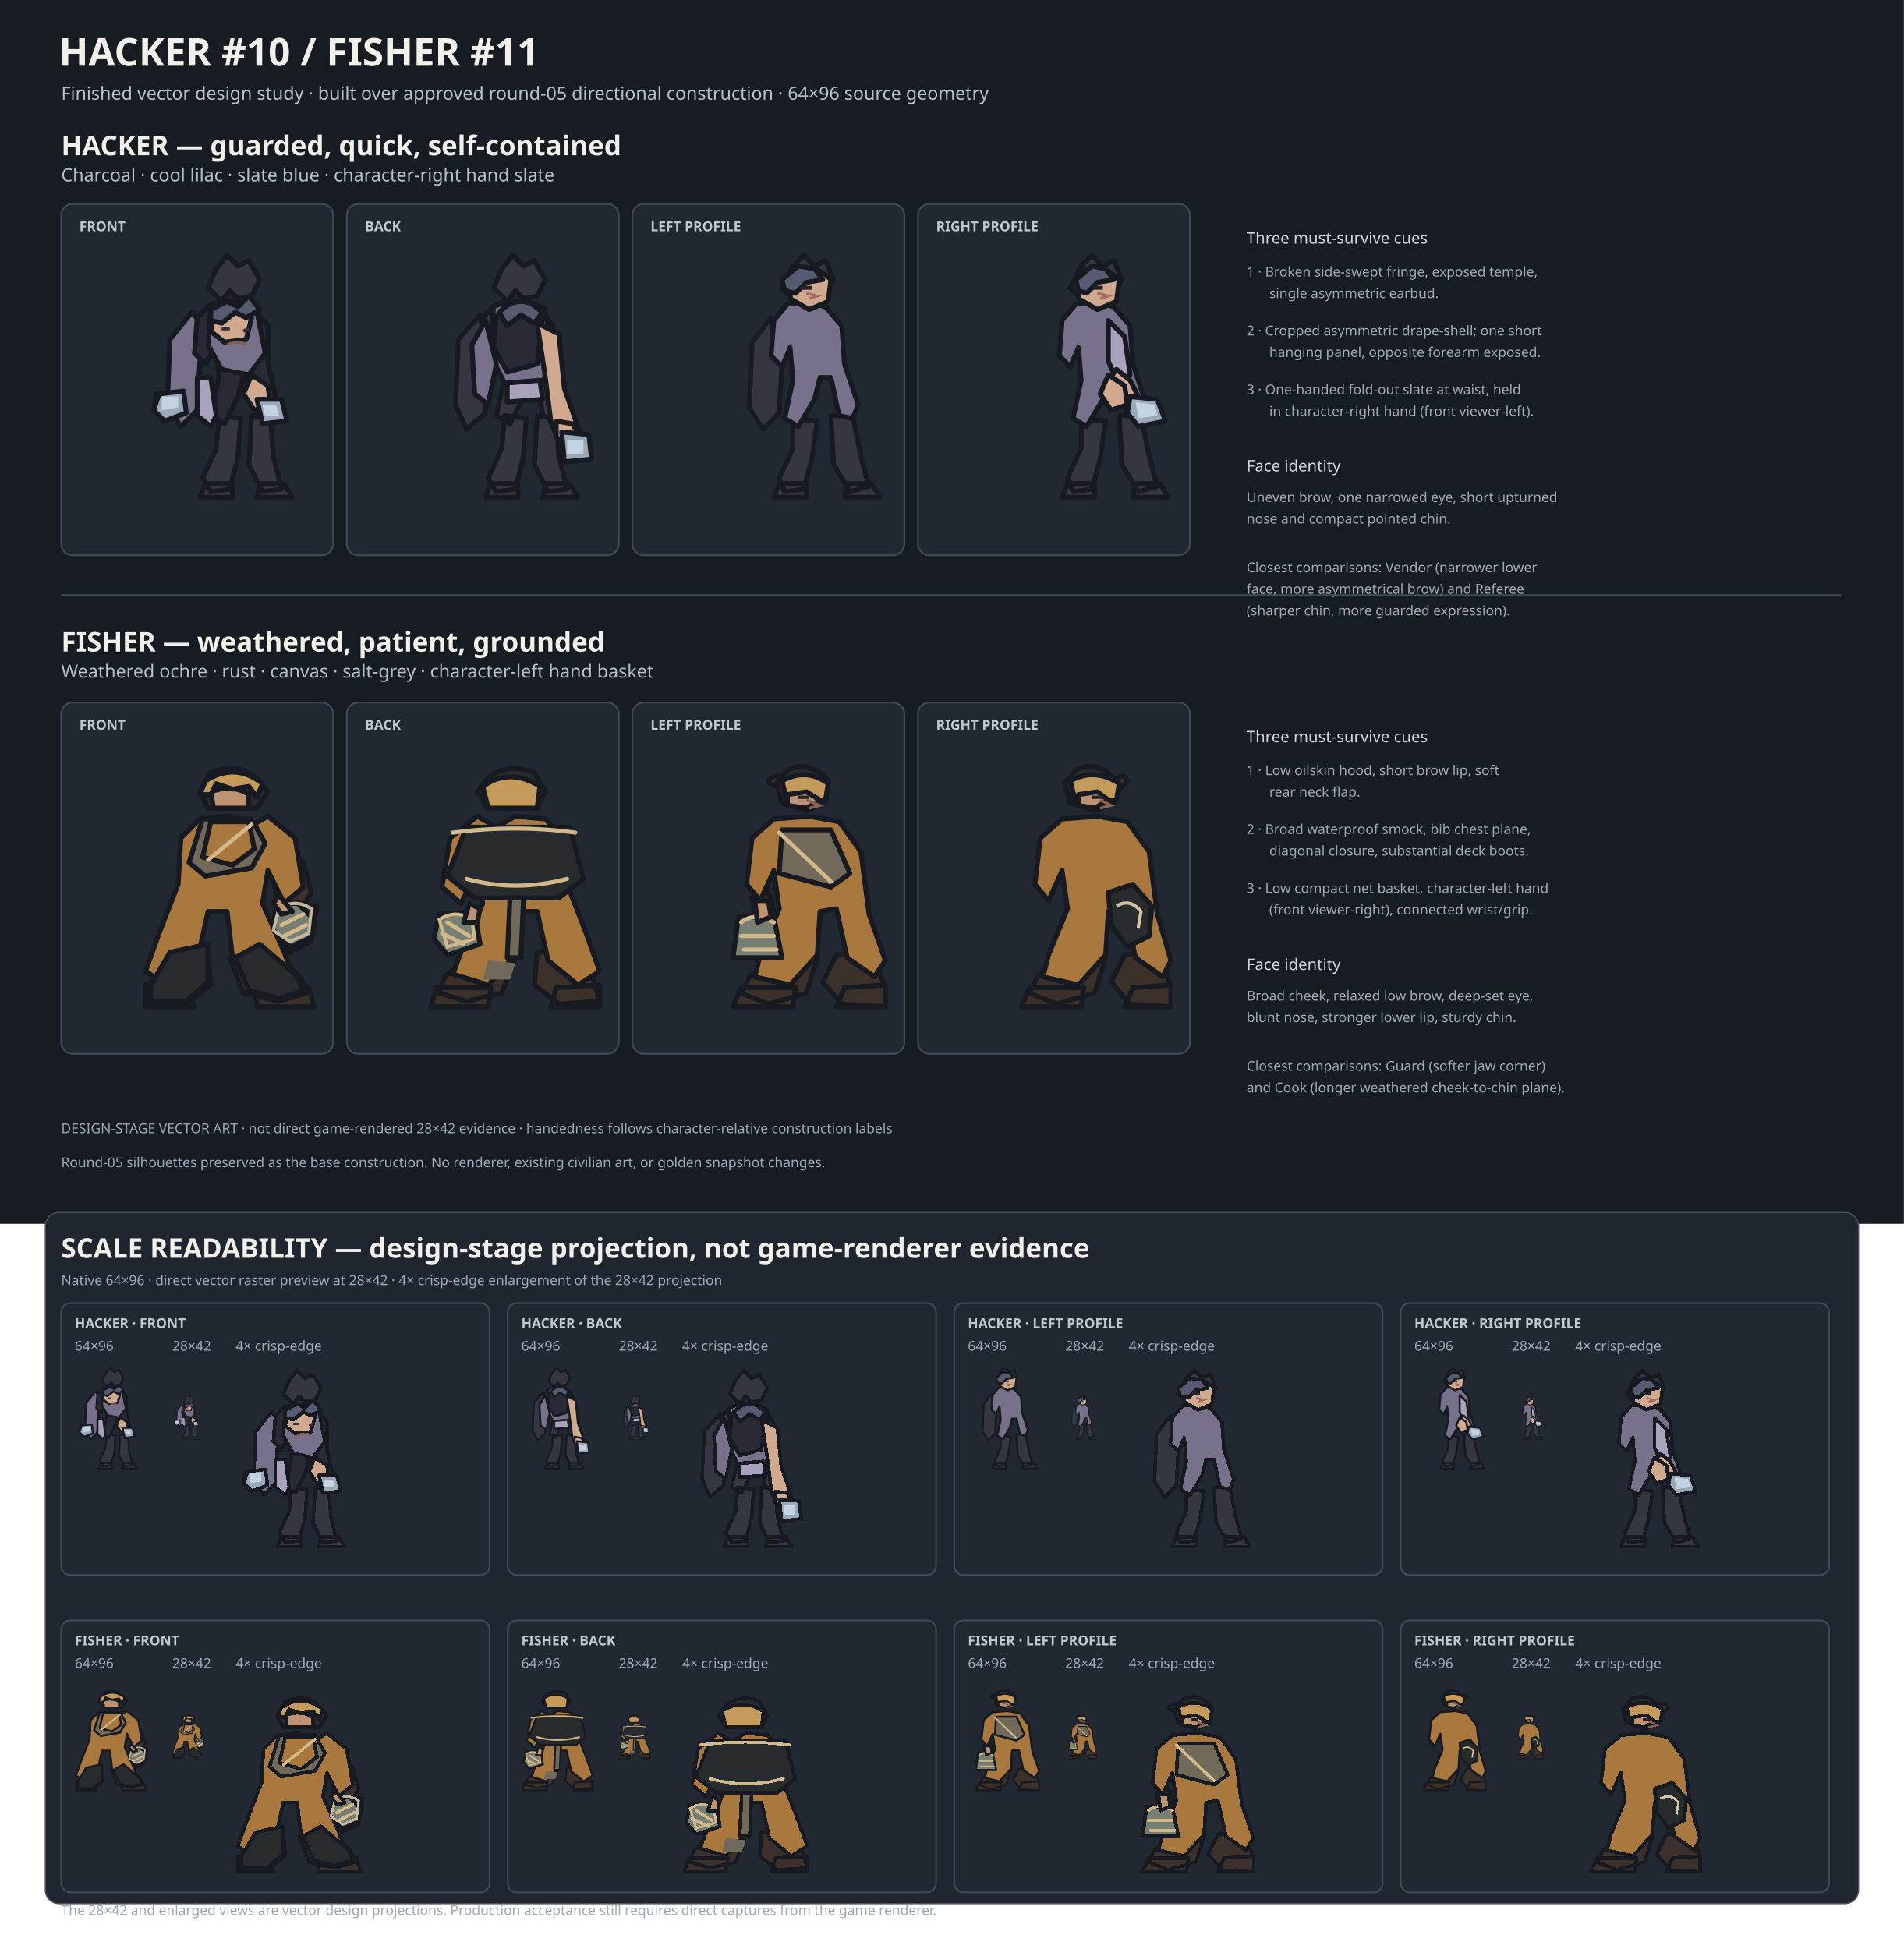
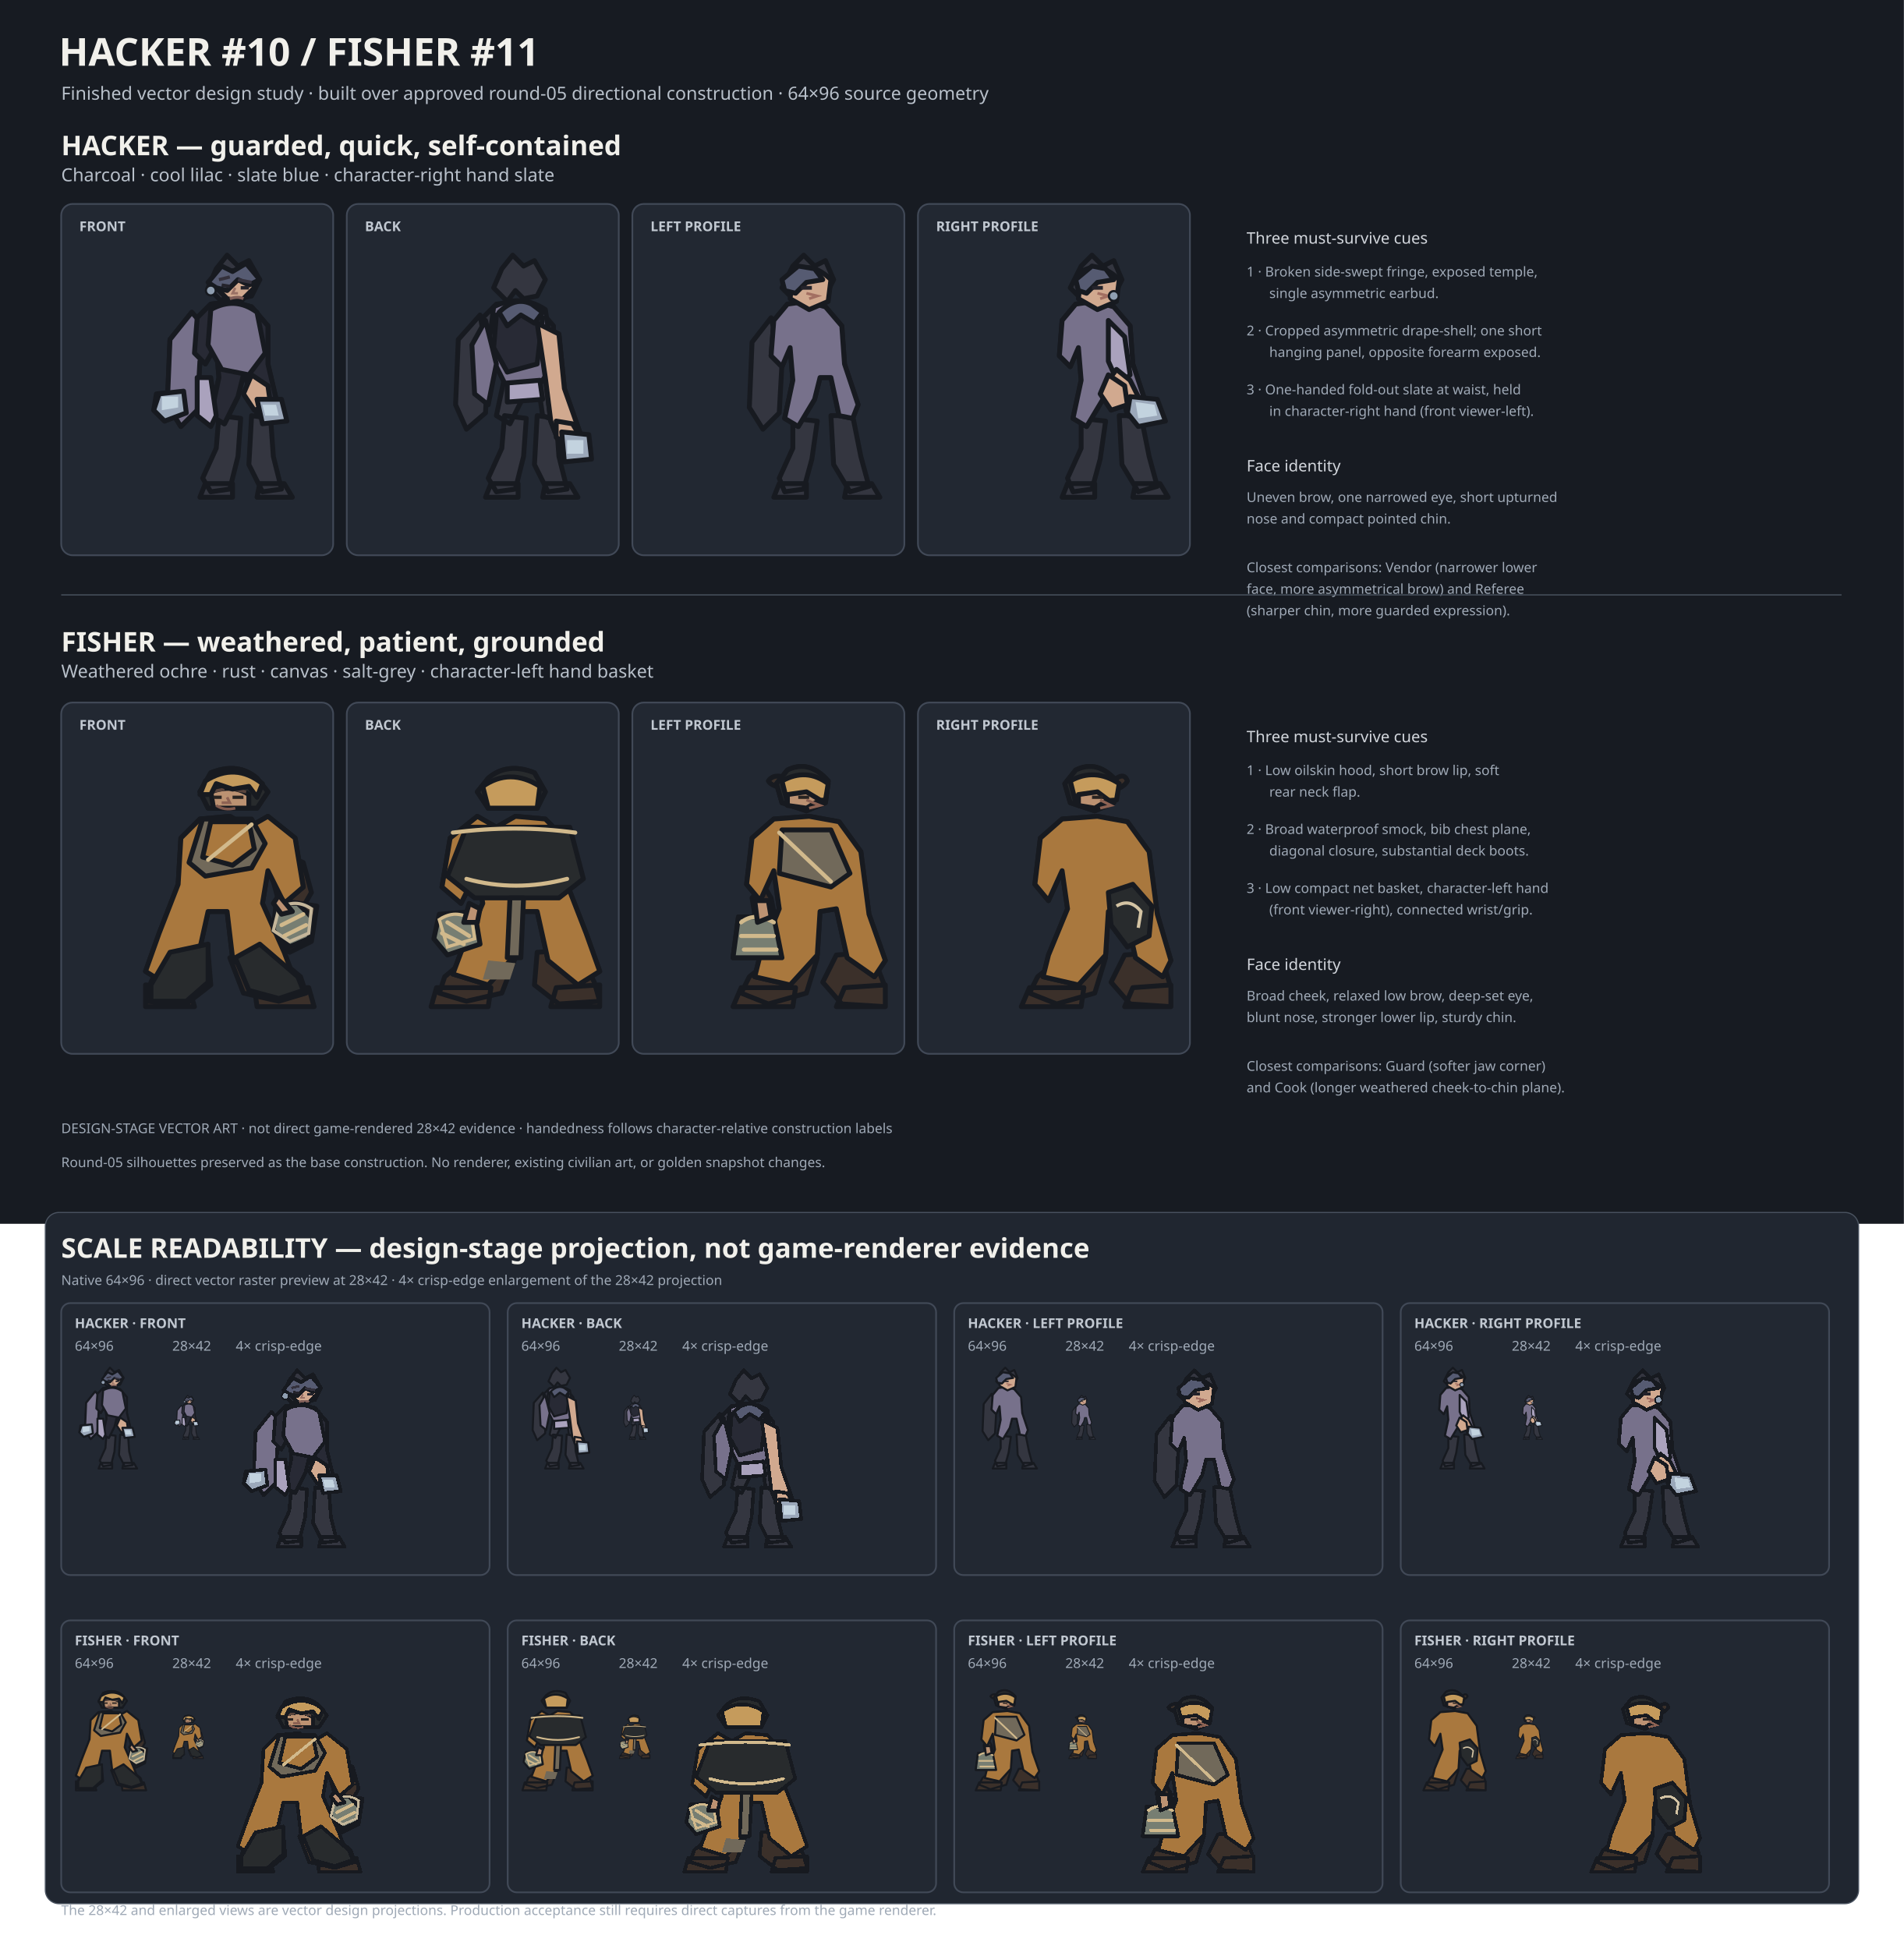
<svg xmlns="http://www.w3.org/2000/svg" width="1680" height="1720" viewBox="0 0 1680 1720" role="img" aria-labelledby="title desc">
  <defs>
    <style>
 .bg{fill:#171b22}.panel{fill:#222832;stroke:#414957;stroke-width:1.5}.h{font:700 34px sans-serif;fill:#f1f0eb}.sub{font:16px sans-serif;fill:#b8c0ca}.name{font:700 24px sans-serif;fill:#f1f0eb}.dir{font:700 12px sans-serif;fill:#c1c8d1}.note{font:14px sans-serif;fill:#d2d6dc}.small{font:12px sans-serif;fill:#9fa9b6}
 .ink{stroke:#171a20;stroke-width:1.8;stroke-linejoin:round;stroke-linecap:round}
 .hbody{fill:#343640}.hshell{fill:#77718b}.hlight{fill:#aaa2bd}.hbase{fill:#282a35}.hskin{fill:#d1a98f}.hdeep{fill:#565b72}.hprop{fill:#9ba8ba}.hglass{fill:#c3d3df}
 .fbody{fill:#3b302a}.fshell{fill:#a9783e}.flight{fill:#c59b5c}.fcanvas{fill:#71695a}.fskin{fill:#bc9272}.fdeep{fill:#282b2d}.fprop{fill:#777e72}.fline{fill:none;stroke:#d1b98c;stroke-width:1.5;stroke-linecap:round}
 </style>
    <path id="hFront" d="M27 8 L31 3 35 7 39 5 43 12 40 18 35 19 32 16 29 20 24 15Z M25 21 L20 26 19 39 23 43 27 36 28 48 25 62 30 65 35 55 37 47 40 48 42 62 47 64 50 60 46 43 46 29 40 22 33 20Z M28 62 L36 63 35 77 32 89 25 90 22 85 27 74Z M40 62 L47 63 48 77 51 89 44 90 39 80Z M23 87 L33 87 33 92 21 92Z M43 87 L52 87 55 92 42 92Z M18 24 L10 34 9 58 14 66 20 60 21 42 26 33Z M39 34 L45 40 46 51 41 55 37 47Z M5 54 L14 53 15 61 8 64 4 60Z" />
    <path id="hBack" d="M27 8 L31 3 35 7 39 5 43 12 40 18 35 19 32 16 29 20 24 15Z M25 21 L20 26 19 39 23 43 27 36 28 48 25 62 30 65 35 55 37 47 40 48 42 62 47 64 50 60 46 43 46 29 40 22 33 20Z M28 62 L36 63 35 77 32 89 25 90 22 85 27 74Z M40 62 L47 63 48 77 51 89 44 90 39 80Z M23 87 L33 87 33 92 21 92Z M43 87 L52 87 55 92 42 92Z M19 25 L11 34 10 58 14 67 21 61 22 42Z M40 28 L48 32 50 52 56 69 50 77 45 64 43 48Z" />
    <path id="hLeft" d="M29 7 L33 3 37 7 41 5 44 12 41 18 36 19 33 16 30 20 25 15Z M27 21 L22 27 21 40 25 44 28 37 29 49 26 63 31 66 37 56 39 48 43 48 46 62 51 63 53 58 48 43 47 29 41 22 34 20Z M29 63 L38 64 36 78 33 89 26 90 24 85 29 74Z M43 62 L51 62 54 77 57 88 50 90 44 80Z M24 87 L34 87 34 92 22 92Z M49 87 L58 87 61 92 48 92Z M21 26 L14 35 13 59 18 67 24 61 25 43Z" />
    <path id="hRight" d="M30 7 L34 3 38 7 42 5 45 12 42 18 37 19 34 16 31 20 26 15Z M28 21 L23 27 22 40 26 44 29 37 30 49 27 63 32 66 38 56 40 48 44 48 47 62 52 63 54 58 49 43 48 29 42 22 35 20Z M30 63 L39 64 37 78 34 89 27 90 25 85 30 74Z M44 62 L52 62 55 77 58 88 51 90 45 80Z M25 87 L35 87 35 92 23 92Z M50 87 L59 87 62 92 49 92Z" />
    <path id="fFront" d="M22 12 Q29 6 39 10 L43 17 40 23 22 23 18 17Z M18 26 L8 34 5 52 12 58 18 46 20 58 12 76 9 84 22 88 31 78 33 61 40 61 44 79 55 88 63 83 58 69 51 51 50 34 43 27 32 26 25 30Z M18 75 L32 78 27 91 14 94 4 91 6 85Z M40 76 L55 75 61 87 63 94 48 95 39 88Z M3 89 L23 89 22 96 1 96Z M47 89 L63 88 63 96 45 96Z M5 43 L12 40 16 50 13 61 6 61 2 54Z M0 59 L13 57 16 69 10 76 2 72Z" />
    <path id="fBack" d="M22 12 Q29 6 39 10 L43 17 40 23 22 23 18 17Z M18 26 L8 34 5 52 12 58 18 46 20 58 12 76 9 84 22 88 31 78 33 61 40 61 44 79 55 88 63 83 58 69 51 51 50 34 43 27 32 26 25 30Z M18 75 L32 78 27 91 14 94 4 91 6 85Z M40 76 L55 75 61 87 63 94 48 95 39 88Z M3 89 L23 89 22 96 1 96Z M47 89 L63 88 63 96 45 96Z" />
    <path id="fLeft" d="M27 9 Q35 5 42 13 L41 21 34 24 25 21 23 14Z M27 12 Q22 10 20 13 Q21 15 27 16Z M22 27 L14 34 12 51 17 57 22 46 24 60 17 77 15 85 28 88 38 77 39 61 45 60 49 78 59 85 63 79 57 62 54 39 46 28 35 26Z M23 77 L38 78 34 91 20 95 10 91 13 85Z M45 77 L58 76 63 89 63 96 47 95 40 87Z M10 89 L30 89 29 96 7 96Z M48 89 L63 88 63 96 45 96Z M18 51 L14 56 15 62 19 65 22 61 21 56Z M9 63 L22 63 25 78 7 78Z" />
    <path id="fRight" d="M28 9 Q36 5 43 13 L42 21 35 24 26 21 24 14Z M43 12 Q46 10 47 13 Q46 15 43 16Z M23 27 L15 34 13 51 18 57 23 46 25 60 18 77 16 85 29 88 39 77 40 61 46 60 50 78 60 85 63 79 58 62 55 39 47 28 36 26Z M24 77 L39 78 35 91 21 95 11 91 14 85Z M46 77 L59 76 63 89 63 96 48 95 41 87Z M11 89 L31 89 30 96 8 96Z M49 89 L63 88 63 96 46 96Z M40 54 L49 51 56 59 55 70 47 74 41 66Z" />
  </defs>
  <rect class="bg" width="1680" height="1080" />
  <text x="52" y="58" class="h">HACKER #10  /  FISHER #11</text>
  <text x="54" y="88" class="sub">Finished vector design study · built over approved round-05 directional construction · 64×96 source geometry</text>
  <text x="54" y="137" class="name">HACKER — guarded, quick, self-contained</text>
  <text x="54" y="160" class="sub">Charcoal · cool lilac · slate blue · character-right hand slate</text>
  <g transform="translate(54 180)">
    <g transform="translate(0 0)">
      <rect class="panel" width="240" height="310" rx="10" />
      <text x="16" y="24" class="dir">FRONT</text>
      <g id="hacker-front-art" transform="translate(72 38) scale(2.4 2.4)">
        <use href="#hFront" class="hbody ink" />
        <path d="M18 24 L10 34 9 58 14 66 20 60 21 42 26 33Z" class="hshell ink" />
        <path d="M25 21 L20 26 19 39 23 43 27 36 28 48 25 62 30 65 35 55 37 47 40 48 42 62 47 64 50 60 46 43 46 29 40 22 33 20Z" class="hbase ink" />
        <path d="M25 23 Q34 18 42 24 L45 39 39 47 29 45 24 36Z" class="hshell ink" />
-         <path d="M26 25 Q33 22 40 26 L38 34 30 35 25 31Z" class="hskin ink" />
-         <path d="M25 23 L31 20 35 22 39 18 43 23 38 26 34 24 29 28 25 27Z" class="hdeep ink" />
-         <path d="M29 30 L32 30 M37 31 L39 30" stroke="#34313c" stroke-width="1.3" fill="none" />
-         <path d="M31 36 Q35 34 38 36" stroke="#815f59" stroke-width="1.1" fill="none" />
+         <path d="M27 10 Q34 7 40 11 L41 15 36 20 31 19 27 15Z" class="hskin ink" />
+         <path d="M24 13 L29 7 33 9 38 6 43 12 39 14 35 12 31 16 27 15Z" class="hdeep ink" />
+         <path d="M28 12 L32 11 M35 12 L40 13" stroke="#34313c" stroke-width="1.2" fill="none" />
+         <path d="M29 14 L32 14.5 M36 15 L39 15" stroke="#24232b" stroke-width="1.25" fill="none" />
+         <path d="M34 15 L33 17 35 17" stroke="#9a7165" stroke-width="0.9" fill="none" />
+         <path d="M32 19 Q35 18 37 19" stroke="#815f59" stroke-width="1.1" fill="none" />
+         <circle cx="25" cy="16" r="1.8" fill="#8f9eb0" stroke="#171a20" stroke-width="0.8" />
        <path d="M6 54 L15 53 16 61 8 64 4 60Z" class="hprop ink" />
        <path d="M7 55 L13 55 13 59 7 60Z" class="hglass" />
        <path d="M40 47 L46 51 47 58 41 60 37 54Z" class="hskin ink" />
        <path d="M42 56 L51 56 53 64 44 65Z" class="hprop ink" />
        <path d="M44 58 L49 58 50 62 45 62Z" class="hglass" />
        <path d="M20 48 L25 48 27 62 25 66 20 62Z" class="hlight ink" />
      </g>
    </g>
    <g transform="translate(252 0)">
      <rect class="panel" width="240" height="310" rx="10" />
      <text x="16" y="24" class="dir">BACK</text>
      <g id="hacker-back-art" transform="translate(72 38) scale(2.4 2.4)">
        <use href="#hBack" class="hbody ink" />
        <path d="M24 22 Q34 17 43 23 L46 43 40 52 28 50 22 38Z" class="hshell ink" />
        <path d="M25 25 Q34 21 42 26 L40 43 29 46 24 37Z" class="hbase ink" />
        <path d="M26 24 Q32 18 38 21 L42 24 39 28 34 25 29 29Z" class="hdeep ink" />
        <path d="M21 27 L16 36 17 54 22 58 25 43Z" class="hshell ink" />
        <path d="M40 28 L48 32 50 52 56 69 50 77 45 64 43 48Z" class="hskin ink" />
        <path d="M29 50 L41 49 42 56 29 57Z" class="hlight ink" />
        <path d="M47 64 L53 65 56 70 52 73 47 70Z" class="hskin ink" />
        <path d="M49 68 L59 69 60 78 50 79Z" class="hprop ink" />
        <path d="M51 71 L57 71 57 76 51 76Z" class="hglass" />
      </g>
    </g>
    <g transform="translate(504 0)">
      <rect class="panel" width="240" height="310" rx="10" />
      <text x="16" y="24" class="dir">LEFT PROFILE</text>
      <g id="hacker-left-art" transform="translate(72 38) scale(2.4 2.4)">
        <use href="#hLeft" class="hbody ink" />
        <path d="M27 21 L22 27 21 40 25 44 28 37 29 49 26 63 31 66 37 56 39 48 43 48 46 62 51 63 53 58 48 43 47 29 41 22 34 20Z" class="hshell ink" />
        <path d="M29 9 Q36 5 43 12 L42 20 35 23 28 19Z" class="hskin ink" />
        <path d="M25 12 L31 7 37 8 40 12 34 13 30 17 26 16Z" class="hdeep ink" />
        <path d="M32 15 L36 15" stroke="#24232b" stroke-width="1.4" />
        <path d="M34 17 L38 18 35 19" stroke="#a36f62" stroke-width="1" fill="none" />
      </g>
    </g>
    <g transform="translate(756 0)">
      <rect class="panel" width="240" height="310" rx="10" />
      <text x="16" y="24" class="dir">RIGHT PROFILE</text>
      <g id="hacker-right-art" transform="translate(72 38) scale(2.4 2.4)">
        <use href="#hRight" class="hbody ink" />
        <path d="M28 21 L23 27 22 40 26 44 29 37 30 49 27 63 32 66 38 56 40 48 44 48 47 62 52 63 54 58 49 43 48 29 42 22 35 20Z" class="hshell ink" />
        <path d="M30 9 Q37 5 44 12 L43 20 36 23 29 19Z" class="hskin ink" />
        <path d="M28 12 L34 7 39 8 42 12 36 13 32 17 29 16Z" class="hdeep ink" />
        <path d="M34 15 L38 15" stroke="#24232b" stroke-width="1.4" />
        <path d="M36 17 L40 18 37 19" stroke="#a36f62" stroke-width="1" fill="none" />
+         <circle cx="42" cy="18" r="1.8" fill="#8f9eb0" stroke="#171a20" stroke-width="0.8" />
        <path d="M40 27 L46 33 48 47 44 51 40 42Z" class="hlight ink" />
        <path d="M43 45 L48 49 51 55 48 58 43 54 40 49Z" class="hskin ink" />
        <path d="M48 55 L58 56 61 64 51 66 47 61Z" class="hprop ink" />
        <path d="M50 57 L57 58 58 62 51 63Z" class="hglass" />
        <path d="M40 47 L46 51 47 58 41 60 37 54Z" class="hskin ink" />
      </g>
    </g>
  </g>
  <text x="1100" y="215" class="note">Three must-survive cues</text>
  <text x="1100" y="244" class="small">1 · Broken side-swept fringe, exposed temple,</text>
  <text x="1120" y="263" class="small">single asymmetric earbud.</text>
  <text x="1100" y="296" class="small">2 · Cropped asymmetric drape-shell; one short</text>
  <text x="1120" y="315" class="small">hanging panel, opposite forearm exposed.</text>
  <text x="1100" y="348" class="small">3 · One-handed fold-out slate at waist, held</text>
  <text x="1120" y="367" class="small">in character-right hand (front viewer-left).</text>
  <text x="1100" y="416" class="note">Face identity</text>
  <text x="1100" y="443" class="small">Uneven brow, one narrowed eye, short upturned</text>
  <text x="1100" y="462" class="small">nose and compact pointed chin.</text>
  <text x="1100" y="505" class="small">Closest comparisons: Vendor (narrower lower</text>
  <text x="1100" y="524" class="small">face, more asymmetrical brow) and Referee</text>
  <text x="1100" y="543" class="small">(sharper chin, more guarded expression).</text>
  <line x1="54" y1="525" x2="1625" y2="525" stroke="#4a5360" />
  <text x="54" y="575" class="name">FISHER — weathered, patient, grounded</text>
  <text x="54" y="598" class="sub">Weathered ochre · rust · canvas · salt-grey · character-left hand basket</text>
  <g transform="translate(54 620)">
    <g transform="translate(0 0)">
      <rect class="panel" width="240" height="310" rx="10" />
      <text x="16" y="24" class="dir">FRONT</text>
      <g id="fisher-front-art" transform="translate(72 38) scale(2.4 2.4)">
        <g transform="translate(64 0) scale(-1 1)">
          <use href="#fFront" class="fbody ink" />
          <path d="M18 26 L8 34 5 52 12 58 18 46 20 58 12 76 9 84 22 88 31 78 33 61 40 61 44 79 55 88 63 83 58 69 51 51 50 34 43 27 32 26 25 30Z" class="fshell ink" />
          <path d="M22 12 Q29 6 39 10 L43 17 40 23 22 23 18 17Z" class="fdeep ink" />
          <path d="M25 18 Q31 14 39 17 L38 23 25 23Z" class="fskin ink" />
+           <path d="M26 17 L31 16 M34 16 L39 17" stroke="#5a453d" stroke-width="1.1" fill="none" />
+           <path d="M27 19 L31 19 M35 19 L38 19" stroke="#282321" stroke-width="1.2" fill="none" />
+           <path d="M33 19 L32 21 35 21" stroke="#8d6253" stroke-width="1" fill="none" />
+           <path d="M30 23 Q34 24 37 22" stroke="#80594d" stroke-width="1" fill="none" />
          <path d="M20 14 Q30 6 41 13 L43 18 39 18 37 14 31 16 25 15 22 19Z" class="flight ink" />
          <path d="M24 27 L42 27 47 43 41 48 24 45 19 36Z" class="fcanvas ink" />
          <path d="M25 28 L39 28 42 41 31 44 23 38Z" class="fshell ink" />
          <path d="M24 29 L40 42" class="fline" />
          <path d="M7 58 L15 58 16 68 10 74 3 71 1 64Z" class="fprop ink" />
          <path d="M2 60 Q8 56 14 60 L16 68 10 72 3 69Z" fill="none" stroke="#c4b69a" stroke-width="1.2" />
          <path d="M5 62 L13 66 M4 66 L12 70" class="fline" />
          <path d="M14 55 L16 58 13 62 9 61Z" class="fskin ink" />
          <path d="M21 73 L30 78 25 90 14 93 5 90 7 85Z" class="fdeep ink" />
          <path d="M40 73 L54 76 61 88 61 94 48 94 40 87Z" class="fdeep ink" />
        </g>
      </g>
    </g>
    <g transform="translate(252 0)">
      <rect class="panel" width="240" height="310" rx="10" />
      <text x="16" y="24" class="dir">BACK</text>
      <g id="fisher-back-art" transform="translate(72 38) scale(2.4 2.4)">
        <use href="#fBack" class="fbody ink" />
        <path d="M18 26 L8 34 5 52 12 58 18 46 20 58 12 76 9 84 22 88 31 78 33 61 40 61 44 79 55 88 63 83 58 69 51 51 50 34 43 27 32 26 25 30Z" class="fshell ink" />
        <path d="M22 12 Q29 6 39 10 L43 17 40 23 22 23 18 17Z" class="fdeep ink" />
        <path d="M20 15 Q30 8 41 15 L40 23 22 23Z" class="flight ink" />
        <path d="M14 30 L52 30 57 49 48 56 17 56 7 48Z" class="fdeep ink" />
        <path d="M9 32 Q32 29 54 32 M14 49 Q32 54 51 49" class="fline" />
        <path d="M30 56 L35 56 34 78 29 78Z" class="fcanvas ink" />
        <path d="M22 79 L32 80 30 86 20 86Z" class="fcanvas" />
        <path d="M4 62 L17 61 19 73 7 77 2 71Z" class="fprop ink" />
        <path d="M4 64 Q10 60 16 64 L17 71 7 74Z" fill="none" stroke="#d1b98c" stroke-width="1.2" />
        <path d="M7 65 L15 70 M5 69 L13 73" class="fline" />
        <path d="M15 58 L19 60 18 65 13 65Z" class="fskin ink" />
      </g>
    </g>
    <g transform="translate(504 0)">
      <rect class="panel" width="240" height="310" rx="10" />
      <text x="16" y="24" class="dir">LEFT PROFILE</text>
      <g id="fisher-left-art" transform="translate(72 38) scale(2.4 2.4)">
        <use href="#fLeft" class="fbody ink" />
        <path d="M22 27 L14 34 12 51 17 57 22 46 24 60 17 77 15 85 28 88 38 77 39 61 45 60 49 78 59 85 63 79 57 62 54 39 46 28 35 26Z" class="fshell ink" />
        <path d="M27 9 Q35 5 42 13 L41 21 34 24 25 21 23 14Z" class="fdeep ink" />
        <path d="M25 13 Q34 8 42 14 L41 20 27 21Z" class="flight ink" />
        <path d="M27 18 L34 17 39 20 34 23 27 22Z" class="fskin ink" />
        <path d="M31 19 L35 19" stroke="#282321" stroke-width="1.2" />
        <path d="M34 20 L39 22 35 23" stroke="#8d6253" stroke-width="1" fill="none" />
        <path d="M25 31 L43 31 50 47 43 52 24 47Z" class="fcanvas ink" />
        <path d="M24 32 L43 50" class="fline" />
        <path d="M9 63 L22 63 25 78 7 78Z" class="fprop ink" />
        <path d="M10 65 Q15 61 22 65 M10 70 L22 70 M11 75 L23 75" class="fline" />
        <path d="M15 57 L20 57 21 63 16 65Z" class="fskin ink" />
      </g>
    </g>
    <g transform="translate(756 0)">
      <rect class="panel" width="240" height="310" rx="10" />
      <text x="16" y="24" class="dir">RIGHT PROFILE</text>
      <g id="fisher-right-art" transform="translate(72 38) scale(2.4 2.4)">
        <use href="#fRight" class="fbody ink" />
        <path d="M23 27 L15 34 13 51 18 57 23 46 25 60 18 77 16 85 29 88 39 77 40 61 46 60 50 78 60 85 63 79 58 62 55 39 47 28 36 26Z" class="fshell ink" />
        <path d="M28 9 Q36 5 43 13 L42 21 35 24 26 21 24 14Z" class="fdeep ink" />
        <path d="M26 13 Q35 8 44 14 L43 20 28 21Z" class="flight ink" />
        <path d="M29 18 L36 17 40 20 35 23 29 22Z" class="fskin ink" />
        <path d="M34 19 L38 19" stroke="#282321" stroke-width="1.2" />
        <path d="M37 20 L41 22 37 23" stroke="#8d6253" stroke-width="1" fill="none" />
        <path d="M40 54 L49 51 56 59 55 70 47 74 41 66Z" class="fdeep ink" />
        <path d="M43 59 Q48 56 52 61 L51 67" fill="none" stroke="#d4c4a4" stroke-width="1.2" />
      </g>
    </g>
  </g>
  <text x="1100" y="655" class="note">Three must-survive cues</text>
  <text x="1100" y="684" class="small">1 · Low oilskin hood, short brow lip, soft</text>
  <text x="1120" y="703" class="small">rear neck flap.</text>
  <text x="1100" y="736" class="small">2 · Broad waterproof smock, bib chest plane,</text>
  <text x="1120" y="755" class="small">diagonal closure, substantial deck boots.</text>
  <text x="1100" y="788" class="small">3 · Low compact net basket, character-left hand</text>
  <text x="1120" y="807" class="small">(front viewer-right), connected wrist/grip.</text>
  <text x="1100" y="856" class="note">Face identity</text>
  <text x="1100" y="883" class="small">Broad cheek, relaxed low brow, deep-set eye,</text>
  <text x="1100" y="902" class="small">blunt nose, stronger lower lip, sturdy chin.</text>
  <text x="1100" y="945" class="small">Closest comparisons: Guard (softer jaw corner)</text>
  <text x="1100" y="964" class="small">and Cook (longer weathered cheek-to-chin plane).</text>
  <text x="54" y="1000" class="small">DESIGN-STAGE VECTOR ART · not direct game-rendered 28×42 evidence · handedness follows character-relative construction labels</text>
  <text x="54" y="1030" class="small">Round-05 silhouettes preserved as the base construction. No renderer, existing civilian art, or golden snapshot changes.</text>
  <rect x="40" y="1070" width="1600" height="610" rx="12" fill="#202630" stroke="#4a5360" />
  <text x="54" y="1110" class="name">SCALE READABILITY — design-stage projection, not game-renderer evidence</text>
  <text x="54" y="1134" class="small">Native 64×96 · direct vector raster preview at 28×42 · 4× crisp-edge enlargement of the 28×42 projection</text>
  <rect x="54" y="1150" width="378" height="240" rx="8" class="panel" />
  <text x="66" y="1172" class="dir">HACKER · FRONT</text>
  <text x="66" y="1192" class="small">64×96</text>
  <use href="#hacker-front-art" transform="translate(36.000 1188.167) scale(0.416667)" />
  <text x="152" y="1192" class="small">28×42</text>
  <use href="#hacker-front-art" transform="translate(138.875 1223.073) scale(0.182292)" />
  <text x="208" y="1192" class="small">4× crisp-edge</text>
  <g shape-rendering="crispEdges">
    <use href="#hacker-front-art" transform="translate(155.500 1176.292) scale(0.729167)" />
  </g>
  <rect x="448" y="1150" width="378" height="240" rx="8" class="panel" />
  <text x="460" y="1172" class="dir">HACKER · BACK</text>
  <text x="460" y="1192" class="small">64×96</text>
  <use href="#hacker-back-art" transform="translate(430.000 1188.167) scale(0.416667)" />
  <text x="546" y="1192" class="small">28×42</text>
  <use href="#hacker-back-art" transform="translate(532.875 1223.073) scale(0.182292)" />
  <text x="602" y="1192" class="small">4× crisp-edge</text>
  <g shape-rendering="crispEdges">
    <use href="#hacker-back-art" transform="translate(549.500 1176.292) scale(0.729167)" />
  </g>
  <rect x="842" y="1150" width="378" height="240" rx="8" class="panel" />
  <text x="854" y="1172" class="dir">HACKER · LEFT PROFILE</text>
  <text x="854" y="1192" class="small">64×96</text>
  <use href="#hacker-left-art" transform="translate(824.000 1188.167) scale(0.416667)" />
  <text x="940" y="1192" class="small">28×42</text>
  <use href="#hacker-left-art" transform="translate(926.875 1223.073) scale(0.182292)" />
  <text x="996" y="1192" class="small">4× crisp-edge</text>
  <g shape-rendering="crispEdges">
    <use href="#hacker-left-art" transform="translate(943.500 1176.292) scale(0.729167)" />
  </g>
  <rect x="1236" y="1150" width="378" height="240" rx="8" class="panel" />
  <text x="1248" y="1172" class="dir">HACKER · RIGHT PROFILE</text>
  <text x="1248" y="1192" class="small">64×96</text>
  <use href="#hacker-right-art" transform="translate(1218.000 1188.167) scale(0.416667)" />
  <text x="1334" y="1192" class="small">28×42</text>
  <use href="#hacker-right-art" transform="translate(1320.875 1223.073) scale(0.182292)" />
  <text x="1390" y="1192" class="small">4× crisp-edge</text>
  <g shape-rendering="crispEdges">
    <use href="#hacker-right-art" transform="translate(1337.500 1176.292) scale(0.729167)" />
  </g>
  <rect x="54" y="1430" width="378" height="240" rx="8" class="panel" />
  <text x="66" y="1452" class="dir">FISHER · FRONT</text>
  <text x="66" y="1472" class="small">64×96</text>
  <use href="#fisher-front-art" transform="translate(36.000 1468.167) scale(0.416667)" />
  <text x="152" y="1472" class="small">28×42</text>
  <use href="#fisher-front-art" transform="translate(138.875 1503.073) scale(0.182292)" />
  <text x="208" y="1472" class="small">4× crisp-edge</text>
  <g shape-rendering="crispEdges">
    <use href="#fisher-front-art" transform="translate(155.500 1456.292) scale(0.729167)" />
  </g>
  <rect x="448" y="1430" width="378" height="240" rx="8" class="panel" />
  <text x="460" y="1452" class="dir">FISHER · BACK</text>
  <text x="460" y="1472" class="small">64×96</text>
  <use href="#fisher-back-art" transform="translate(430.000 1468.167) scale(0.416667)" />
  <text x="546" y="1472" class="small">28×42</text>
  <use href="#fisher-back-art" transform="translate(532.875 1503.073) scale(0.182292)" />
  <text x="602" y="1472" class="small">4× crisp-edge</text>
  <g shape-rendering="crispEdges">
    <use href="#fisher-back-art" transform="translate(549.500 1456.292) scale(0.729167)" />
  </g>
  <rect x="842" y="1430" width="378" height="240" rx="8" class="panel" />
  <text x="854" y="1452" class="dir">FISHER · LEFT PROFILE</text>
  <text x="854" y="1472" class="small">64×96</text>
  <use href="#fisher-left-art" transform="translate(824.000 1468.167) scale(0.416667)" />
  <text x="940" y="1472" class="small">28×42</text>
  <use href="#fisher-left-art" transform="translate(926.875 1503.073) scale(0.182292)" />
  <text x="996" y="1472" class="small">4× crisp-edge</text>
  <g shape-rendering="crispEdges">
    <use href="#fisher-left-art" transform="translate(943.500 1456.292) scale(0.729167)" />
  </g>
  <rect x="1236" y="1430" width="378" height="240" rx="8" class="panel" />
  <text x="1248" y="1452" class="dir">FISHER · RIGHT PROFILE</text>
  <text x="1248" y="1472" class="small">64×96</text>
  <use href="#fisher-right-art" transform="translate(1218.000 1468.167) scale(0.416667)" />
  <text x="1334" y="1472" class="small">28×42</text>
  <use href="#fisher-right-art" transform="translate(1320.875 1503.073) scale(0.182292)" />
  <text x="1390" y="1472" class="small">4× crisp-edge</text>
  <g shape-rendering="crispEdges">
    <use href="#fisher-right-art" transform="translate(1337.500 1456.292) scale(0.729167)" />
  </g>
  <text x="54" y="1690" class="small">The 28×42 and enlarged views are vector design projections. Production acceptance still requires direct captures from the game renderer.</text>
</svg>
